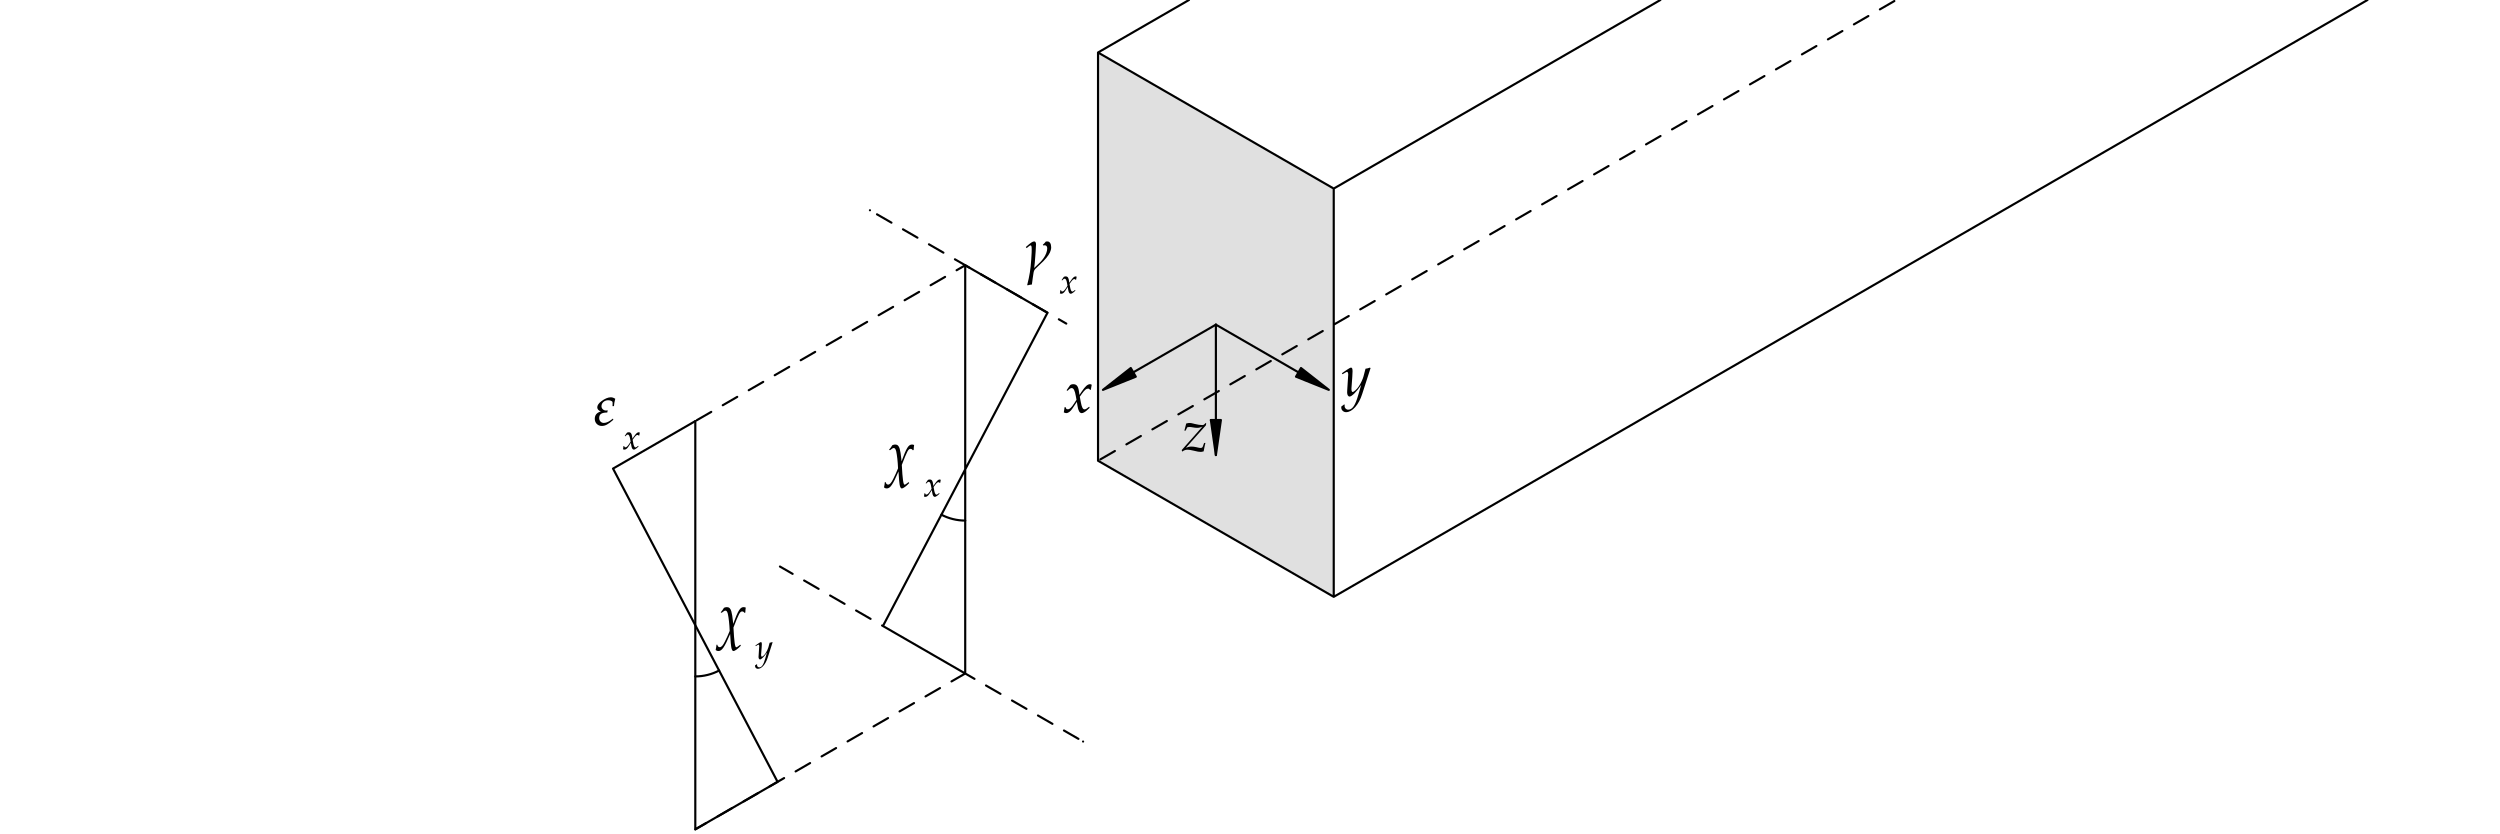
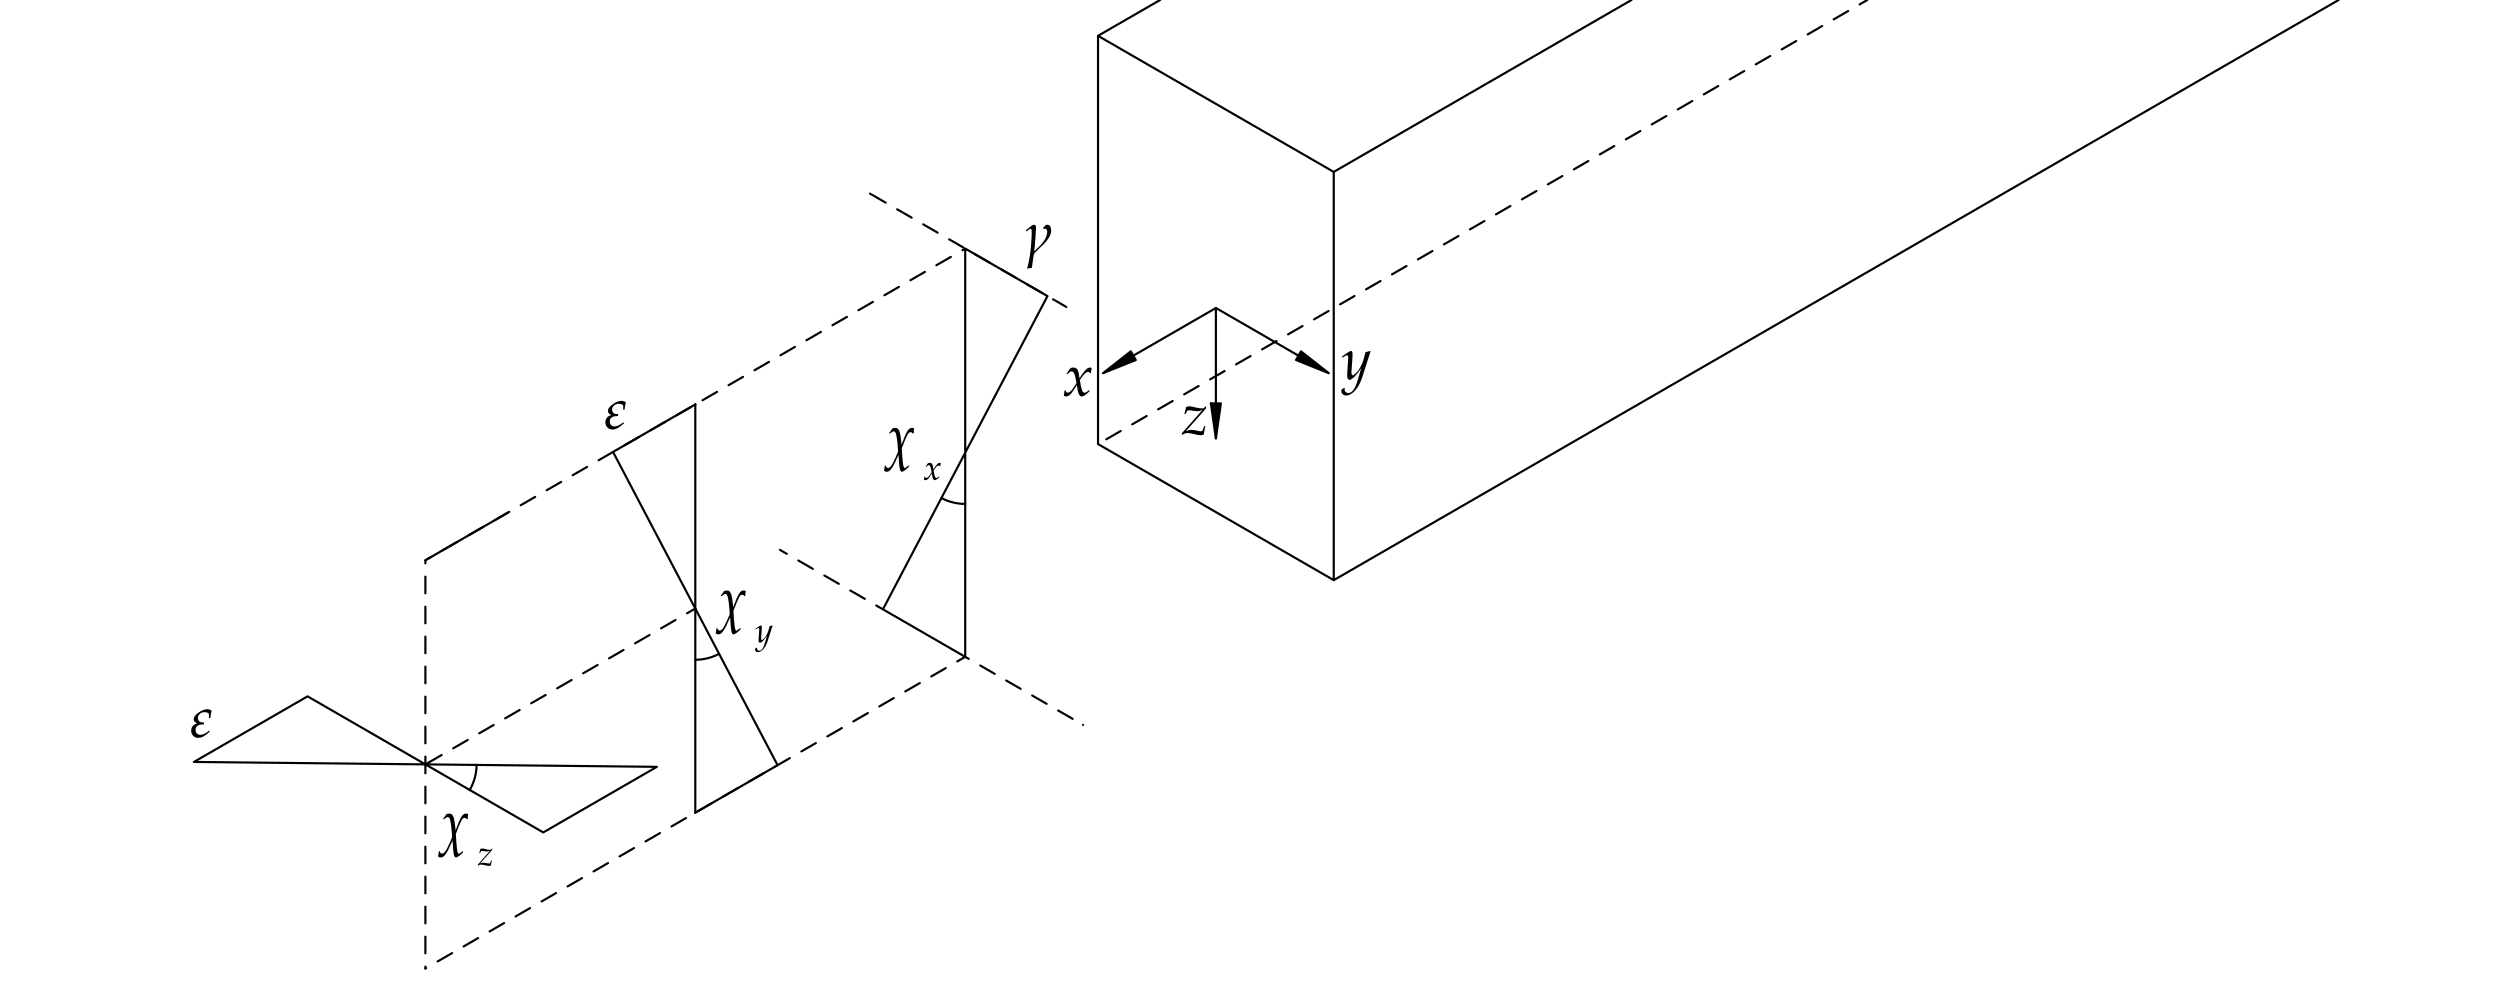
- <svg xmlns="http://www.w3.org/2000/svg" version="1.1" id="svg1" width="566.929" height="188.976" viewBox="0 0 566.929 188.976">
+ <svg xmlns="http://www.w3.org/2000/svg" version="1.1" id="svg1" width="566.929" height="222.992" viewBox="0 0 566.929 222.992">
  <defs id="defs1">
+     <clipPath clipPathUnits="userSpaceOnUse" id="clipPath2">
+       <path d="M -0.004,-0.002 V 167.246 H 425.201 V -0.002 H -0.004" transform="matrix(1,0,0,-1,-200.9979,93.32785)" clip-rule="evenodd" id="path2" />
+     </clipPath>
    <clipPath clipPathUnits="userSpaceOnUse" id="clipPath3">
-       <path d="M -0.004,-0.001 V 141.734 H 425.201 V -0.001 H -0.004" transform="matrix(1,0,0,-1,-200.9979,64.9814)" clip-rule="evenodd" id="path3" />
+       <path d="M -0.004,-0.002 V 167.246 H 425.201 V -0.002 H -0.004" transform="matrix(1,0,0,-1,-122.5266,62.11613)" clip-rule="evenodd" id="path3" />
    </clipPath>
    <clipPath clipPathUnits="userSpaceOnUse" id="clipPath4">
-       <path d="M -0.004,-0.001 V 141.734 H 425.201 V -0.001 H -0.004" transform="matrix(1,0,0,-1,-100.9544,69.45756)" clip-rule="evenodd" id="path4" />
+       <path d="M -0.004,-0.002 V 167.246 H 425.201 V -0.002 H -0.004" transform="matrix(1,0,0,-1,-128.4623,57.98227)" clip-rule="evenodd" id="path4" />
    </clipPath>
    <clipPath clipPathUnits="userSpaceOnUse" id="clipPath5">
-       <path d="M -0.004,-0.001 V 141.734 H 425.201 V -0.001 H -0.004" transform="matrix(1,0,0,-1,-105.91,65.3237)" clip-rule="evenodd" id="path5" />
+       <path d="M -0.004,-0.002 V 167.246 H 425.201 V -0.002 H -0.004" transform="matrix(1,0,0,-1,-228.1972,102.7413)" clip-rule="evenodd" id="path5" />
    </clipPath>
    <clipPath clipPathUnits="userSpaceOnUse" id="clipPath6">
-       <path d="M -0.004,-0.001 V 141.734 H 425.201 V -0.001 H -0.004" transform="matrix(1,0,0,-1,-122.5266,33.76967)" clip-rule="evenodd" id="path6" />
+       <path d="M -0.004,-0.002 V 167.246 H 425.201 V -0.002 H -0.004" transform="matrix(1,0,0,-1,-180.8377,99.92228)" clip-rule="evenodd" id="path6" />
    </clipPath>
    <clipPath clipPathUnits="userSpaceOnUse" id="clipPath7">
-       <path d="M -0.004,-0.001 V 141.734 H 425.201 V -0.001 H -0.004" transform="matrix(1,0,0,-1,-128.4623,29.63581)" clip-rule="evenodd" id="path7" />
+       <path d="M -0.004,-0.002 V 167.246 H 425.201 V -0.002 H -0.004" transform="matrix(1,0,0,-1,-151.16,89.77013)" clip-rule="evenodd" id="path7" />
    </clipPath>
    <clipPath clipPathUnits="userSpaceOnUse" id="clipPath8">
-       <path d="M -0.004,-0.001 V 141.734 H 425.201 V -0.001 H -0.004" transform="matrix(1,0,0,-1,-228.1972,74.39487)" clip-rule="evenodd" id="path8" />
+       <path d="M -0.004,-0.002 V 167.246 H 425.201 V -0.002 H -0.004" transform="matrix(1,0,0,-1,-157.0956,85.63627)" clip-rule="evenodd" id="path8" />
    </clipPath>
    <clipPath clipPathUnits="userSpaceOnUse" id="clipPath9">
-       <path d="M -0.004,-0.001 V 141.734 H 425.201 V -0.001 H -0.004" transform="matrix(1,0,0,-1,-180.8377,71.57581)" clip-rule="evenodd" id="path9" />
+       <path d="M -0.004,-0.002 V 167.246 H 425.201 V -0.002 H -0.004" transform="matrix(1,0,0,-1,-32.31106,41.92172)" clip-rule="evenodd" id="path9" />
    </clipPath>
    <clipPath clipPathUnits="userSpaceOnUse" id="clipPath10">
-       <path d="M -0.004,-0.001 V 141.734 H 425.201 V -0.001 H -0.004" transform="matrix(1,0,0,-1,-174.0952,95.96592)" clip-rule="evenodd" id="path10" />
+       <path d="M -0.004,-0.002 V 167.246 H 425.201 V -0.002 H -0.004" transform="matrix(1,0,0,-1,-102.7601,94.36583)" clip-rule="evenodd" id="path10" />
    </clipPath>
    <clipPath clipPathUnits="userSpaceOnUse" id="clipPath11">
-       <path d="M -0.004,-0.001 V 141.734 H 425.201 V -0.001 H -0.004" transform="matrix(1,0,0,-1,-180.2119,91.83207)" clip-rule="evenodd" id="path11" />
+       <path d="M -0.004,-0.002 V 167.246 H 425.201 V -0.002 H -0.004" transform="matrix(1,0,0,-1,-174.0952,124.3124)" clip-rule="evenodd" id="path11" />
    </clipPath>
    <clipPath clipPathUnits="userSpaceOnUse" id="clipPath12">
-       <path d="M -0.004,-0.001 V 141.734 H 425.201 V -0.001 H -0.004" transform="matrix(1,0,0,-1,-151.16,61.42367)" clip-rule="evenodd" id="path12" />
+       <path d="M -0.004,-0.002 V 167.246 H 425.201 V -0.002 H -0.004" transform="matrix(1,0,0,-1,-75.31207,24.17148)" clip-rule="evenodd" id="path12" />
    </clipPath>
    <clipPath clipPathUnits="userSpaceOnUse" id="clipPath13">
-       <path d="M -0.004,-0.001 V 141.734 H 425.201 V -0.001 H -0.004" transform="matrix(1,0,0,-1,-157.0956,57.28981)" clip-rule="evenodd" id="path13" />
+       <path d="M -0.004,-0.002 V 167.246 H 425.201 V -0.002 H -0.004" transform="matrix(1,0,0,-1,-81.24774,20.03762)" clip-rule="evenodd" id="path13" />
    </clipPath>
  </defs>
-   <g id="layer-MC0">
-     <path id="path1" d="M 186.752,132.804 V 63.37 l 40.088,-23.145 v 69.434 z" style="fill:#e0e0e0;fill-opacity:1;fill-rule:nonzero;stroke:none" transform="matrix(1.333333,0,0,-1.333333,0,188.976)" />
+   <g id="g1">
+     <path id="path1" d="m 188.143,92.52 2.455,1.417 m 1.964,1.134 2.455,1.417 m 1.964,1.134 2.455,1.417 m 1.964,1.134 2.455,1.417 m 1.964,1.134 2.455,1.417 m 1.964,1.134 2.455,1.417 m 1.964,1.134 2.455,1.417 m 1.964,1.134 2.455,1.417 m 1.964,1.134 2.455,1.417 m 1.964,1.134 2.455,1.417 m 1.964,1.134 2.455,1.417 m 1.964,1.134 2.455,1.417 m 1.964,1.134 2.455,1.417 m 1.964,1.134 2.455,1.417 m 1.964,1.134 2.455,1.417 m 1.964,1.134 2.455,1.417 m 1.964,1.134 2.455,1.417 m 1.964,1.134 2.455,1.417 m 1.964,1.134 2.455,1.417 m 1.964,1.134 2.455,1.417 m 1.964,1.134 2.455,1.417 m 1.964,1.134 2.455,1.417 m 1.964,1.134 2.455,1.417 m 1.964,1.134 2.455,1.417 m 1.964,1.134 2.455,1.417 m 1.964,1.134 2.455,1.417 m 1.964,1.134 2.455,1.417 m 1.964,1.134 2.455,1.417 m 1.964,1.134 2.455,1.417 m 1.964,1.134 1.284,0.742 M 186.752,91.717 v 0 69.434 m 40.088,-92.579 v 69.434 l -40.088,23.145 m 0,-69.434 40.088,-23.145 m -40.088,92.579 10.557,6.095 m 80.176,0 -50.645,-29.24 m 0,-69.434 170.908,98.674" style="fill:none;stroke:#000000;stroke-width:0.368;stroke-linecap:round;stroke-linejoin:round;stroke-miterlimit:10;stroke-dasharray:none;stroke-opacity:1" transform="matrix(1.333333,0,0,-1.333333,0,222.992)" />
+     <text id="text1" xml:space="preserve" transform="matrix(1.333333,0,0,1.333333,267.9971,98.55487)" clip-path="url(#clipPath2)">
+       <tspan style="font-style:italic;font-variant:normal;font-weight:normal;font-stretch:normal;font-size:10.007px;font-family:'Palatino Linotype';writing-mode:lr-tb;fill:#000000;fill-opacity:1;fill-rule:nonzero;stroke:none" x="0" y="0" id="tspan1">z</tspan>
+     </text>
+     <text id="text2" xml:space="preserve" transform="matrix(1.333333,0,0,1.333333,163.3688,140.1705)" clip-path="url(#clipPath3)">
+       <tspan style="font-style:italic;font-variant:normal;font-weight:normal;font-stretch:normal;font-size:10.007px;font-family:'Palatino Linotype';writing-mode:lr-tb;fill:#000000;fill-opacity:1;fill-rule:nonzero;stroke:none" x="0" y="0" id="tspan2">χ</tspan>
+     </text>
+     <text id="text3" xml:space="preserve" transform="matrix(1.333333,0,0,1.333333,171.283,145.6823)" clip-path="url(#clipPath4)">
+       <tspan style="font-style:italic;font-variant:normal;font-weight:normal;font-stretch:normal;font-size:6.004px;font-family:'Palatino Linotype';writing-mode:lr-tb;fill:#000000;fill-opacity:1;fill-rule:nonzero;stroke:none" x="0" y="0" id="tspan3">y</tspan>
+     </text>
+     <text id="text4" xml:space="preserve" transform="matrix(1.333333,0,0,1.333333,304.2629,86.00356)" clip-path="url(#clipPath5)">
+       <tspan style="font-style:italic;font-variant:normal;font-weight:normal;font-stretch:normal;font-size:10.007px;font-family:'Palatino Linotype';writing-mode:lr-tb;fill:#000000;fill-opacity:1;fill-rule:nonzero;stroke:none" x="0" y="0" id="tspan4">y</tspan>
+     </text>
+     <text id="text5" xml:space="preserve" transform="matrix(1.333333,0,0,1.333333,241.1169,89.76229)" clip-path="url(#clipPath6)">
+       <tspan style="font-style:italic;font-variant:normal;font-weight:normal;font-stretch:normal;font-size:10.007px;font-family:'Palatino Linotype';writing-mode:lr-tb;fill:#000000;fill-opacity:1;fill-rule:nonzero;stroke:none" x="0" y="0" id="tspan5">x</tspan>
+     </text>
+     <text id="text6" xml:space="preserve" transform="matrix(1.333333,0,0,1.333333,201.5466,103.2985)" clip-path="url(#clipPath7)">
+       <tspan style="font-style:italic;font-variant:normal;font-weight:normal;font-stretch:normal;font-size:10.007px;font-family:'Palatino Linotype';writing-mode:lr-tb;fill:#000000;fill-opacity:1;fill-rule:nonzero;stroke:none" x="0" y="0" id="tspan6">χ</tspan>
+     </text>
+     <text id="text7" xml:space="preserve" transform="matrix(1.333333,0,0,1.333333,209.4608,108.8103)" clip-path="url(#clipPath8)">
+       <tspan style="font-style:italic;font-variant:normal;font-weight:normal;font-stretch:normal;font-size:6.004px;font-family:'Palatino Linotype';writing-mode:lr-tb;fill:#000000;fill-opacity:1;fill-rule:nonzero;stroke:none" x="0" y="0" id="tspan7">x</tspan>
+     </text>
+     <text id="text8" xml:space="preserve" transform="matrix(1.333333,0,0,1.333333,43.08141,167.0964)" clip-path="url(#clipPath9)">
+       <tspan style="font-style:italic;font-variant:normal;font-weight:normal;font-stretch:normal;font-size:10.007px;font-family:'Palatino Linotype';writing-mode:lr-tb;fill:#000000;fill-opacity:1;fill-rule:nonzero;stroke:none" x="0" y="0" id="tspan8">ε</tspan>
+     </text>
+     <text id="text9" xml:space="preserve" transform="matrix(1.333333,0,0,1.333333,137.0135,97.17089)" clip-path="url(#clipPath10)">
+       <tspan style="font-style:italic;font-variant:normal;font-weight:normal;font-stretch:normal;font-size:10.007px;font-family:'Palatino Linotype';writing-mode:lr-tb;fill:#000000;fill-opacity:1;fill-rule:nonzero;stroke:none" x="0" y="0" id="tspan9">ε</tspan>
+     </text>
+     <text id="text10" xml:space="preserve" transform="matrix(1.333333,0,0,1.333333,232.127,57.24216)" clip-path="url(#clipPath11)">
+       <tspan style="font-style:italic;font-variant:normal;font-weight:normal;font-stretch:normal;font-size:10.007px;font-family:'Palatino Linotype';writing-mode:lr-tb;fill:#000000;fill-opacity:1;fill-rule:nonzero;stroke:none" x="0" y="0" id="tspan10">γ</tspan>
+     </text>
+     <text id="text11" xml:space="preserve" transform="matrix(1.333333,0,0,1.333333,100.4161,190.7634)" clip-path="url(#clipPath12)">
+       <tspan style="font-style:italic;font-variant:normal;font-weight:normal;font-stretch:normal;font-size:10.007px;font-family:'Palatino Linotype';writing-mode:lr-tb;fill:#000000;fill-opacity:1;fill-rule:nonzero;stroke:none" x="0" y="0" id="tspan11">χ</tspan>
+     </text>
+     <text id="text12" xml:space="preserve" transform="matrix(1.333333,0,0,1.333333,108.3303,196.2752)" clip-path="url(#clipPath13)">
+       <tspan style="font-style:italic;font-variant:normal;font-weight:normal;font-stretch:normal;font-size:6.004px;font-family:'Palatino Linotype';writing-mode:lr-tb;fill:#000000;fill-opacity:1;fill-rule:nonzero;stroke:none" x="0" y="0" id="tspan12">z</tspan>
+     </text>
+     <path id="path14" d="m 118.256,29.026 13.993,8.079 -27.986,53.277 13.993,8.079" style="fill:none;stroke:#000000;stroke-width:0.368;stroke-linecap:round;stroke-linejoin:round;stroke-miterlimit:10;stroke-dasharray:none;stroke-opacity:1" transform="matrix(1.333333,0,0,-1.333333,0,222.992)" />
+     <path id="path15" d="m 160.113,82.537 c 1.249,-0.656 2.639,-0.999 4.05,-0.999" style="fill:none;stroke:#000000;stroke-width:0.368;stroke-linecap:round;stroke-linejoin:round;stroke-miterlimit:10;stroke-dasharray:none;stroke-opacity:1" transform="matrix(1.333333,0,0,-1.333333,0,222.992)" />
+     <path id="path16" d="m 118.256,55.034 c 1.411,0 2.801,0.343 4.05,0.999" style="fill:none;stroke:#000000;stroke-width:0.368;stroke-linecap:round;stroke-linejoin:round;stroke-miterlimit:10;stroke-dasharray:none;stroke-opacity:1" transform="matrix(1.333333,0,0,-1.333333,0,222.992)" />
+     <path id="path17" d="m 178.155,116.885 -13.993,8.079 m -44.67,-25.79 2.455,1.417 m 1.964,1.134 2.455,1.417 m 1.964,1.134 2.455,1.417 m 1.964,1.134 2.455,1.417 m 1.964,1.134 2.455,1.417 m 1.964,1.134 2.455,1.417 m 1.964,1.134 2.455,1.417 m 1.964,1.134 2.455,1.417 m 1.964,1.134 2.455,1.417 m 1.964,1.134 2.455,1.417 m 1.964,1.134 0.482,0.278 M 118.256,98.46 v 0 m 45.906,26.504 v 0 m 0,-69.434 -13.993,8.079 m -31.542,-34.368 2.455,1.417 m 1.964,1.134 2.455,1.417 m 1.964,1.134 2.455,1.417 m 1.964,1.134 2.455,1.417 m 1.964,1.134 2.455,1.417 m 1.964,1.134 2.455,1.417 m 1.964,1.134 2.455,1.417 m 1.964,1.134 2.455,1.417 m 1.964,1.134 2.455,1.417 m 1.964,1.134 2.455,1.417 m 1.964,1.134 1.347,0.778 M 118.256,29.026 v 0 m 45.906,26.504 v 0 m 0,69.434 V 55.53 m 13.993,61.356 -27.986,-53.277 M 118.256,98.46 V 29.026 m 14.398,44.695 1.168,-0.674 m 1.964,-1.134 2.455,-1.417 m 1.964,-1.134 2.455,-1.417 m 1.964,-1.134 2.455,-1.417 m 1.964,-1.134 2.455,-1.417 m 1.964,-1.134 2.455,-1.417 m 1.964,-1.134 2.455,-1.417 m 1.964,-1.134 2.455,-1.417 m 1.964,-1.134 2.455,-1.417 m 1.964,-1.134 2.455,-1.417 m 1.964,-1.134 2.455,-1.417 m 1.964,-1.134 2.455,-1.417 m -49.775,28.737 v 0 m 51.552,-29.764 v 0 m 22.589,70.904 V 92.684 m 0,5.953 v 0.425 m 0,-6.378 v 0 l 0.85,5.953 h -1.701" style="fill:none;stroke:#000000;stroke-width:0.368;stroke-linecap:round;stroke-linejoin:round;stroke-miterlimit:10;stroke-dasharray:none;stroke-opacity:1" transform="matrix(1.333333,0,0,-1.333333,0,222.992)" />
+     <path id="path18" d="m 205.945,98.637 0.85,-5.953" style="fill:none;stroke:#000000;stroke-width:0.368;stroke-linecap:round;stroke-linejoin:round;stroke-miterlimit:10;stroke-dasharray:none;stroke-opacity:1" transform="matrix(1.333333,0,0,-1.333333,0,222.992)" />
+     <path id="path19" d="m 205.945,98.637 0.85,-5.953 0.85,5.953 z" style="fill:#000000;fill-opacity:1;fill-rule:nonzero;stroke:none" transform="matrix(1.333333,0,0,-1.333333,0,222.992)" />
+     <path id="path20" d="m 206.796,114.861 19.206,-11.088 m -5.155,2.976 -0.368,0.213 m 5.523,-3.189 v 0 l -4.73,3.713 -0.85,-1.473 5.58,-2.24" style="fill:none;stroke:#000000;stroke-width:0.368;stroke-linecap:round;stroke-linejoin:round;stroke-miterlimit:10;stroke-dasharray:none;stroke-opacity:1" transform="matrix(1.333333,0,0,-1.333333,0,222.992)" />
+     <path id="path21" d="m 220.421,106.013 5.58,-2.24 -4.73,3.713 z" style="fill:#000000;fill-opacity:1;fill-rule:nonzero;stroke:none" transform="matrix(1.333333,0,0,-1.333333,0,222.992)" />
+     <path id="path22" d="M 206.796,114.861 187.59,103.773 m 5.155,2.976 0.368,0.213 m -5.523,-3.189 v 0 l 5.58,2.24 -0.85,1.473 -4.73,-3.713" style="fill:none;stroke:#000000;stroke-width:0.368;stroke-linecap:round;stroke-linejoin:round;stroke-miterlimit:10;stroke-dasharray:none;stroke-opacity:1" transform="matrix(1.333333,0,0,-1.333333,0,222.992)" />
+     <path id="path23" d="m 192.32,107.486 -4.73,-3.713 5.58,2.24 z" style="fill:#000000;fill-opacity:1;fill-rule:nonzero;stroke:none" transform="matrix(1.333333,0,0,-1.333333,0,222.992)" />
+     <path id="path24" d="m 148.177,134.193 2.455,-1.417 m 1.964,-1.134 2.455,-1.417 m 1.964,-1.134 2.455,-1.417 m 1.964,-1.134 2.455,-1.417 m 1.964,-1.134 2.455,-1.417 m 1.964,-1.134 2.455,-1.417 m 1.964,-1.134 2.455,-1.417 m 1.964,-1.134 2.238,-1.292 m -33.386,19.276 v 0 m 33.386,-19.276 v 0 M 72.663,37.42 l 2.455,1.417 m 1.964,1.134 2.455,1.417 m 1.964,1.134 2.455,1.417 m 1.964,1.134 2.455,1.417 m 1.964,1.134 2.455,1.417 m 1.964,1.134 2.455,1.417 m 1.964,1.134 2.455,1.417 m 1.964,1.134 2.455,1.417 m 1.964,1.134 2.455,1.417 m 1.964,1.134 2.455,1.417 m 1.964,1.134 1.406,0.812 M 72.35,37.239 v 0 m 45.906,26.504 v 0 m -45.906,8.213 0.991,0.572 m 1.964,1.134 2.455,1.417 m 1.964,1.134 2.455,1.417 m 1.964,1.134 2.455,1.417 m 1.964,1.134 2.455,1.417 m 1.964,1.134 2.455,1.417 m 1.964,1.134 2.455,1.417 m 1.964,1.134 2.455,1.417 m 1.964,1.134 2.455,1.417 m 1.964,1.134 2.455,1.417 m 1.964,1.134 2.455,1.417 M 72.35,71.956 v 0 m 45.906,26.504 v 0 M 72.35,2.522 72.476,2.594 m 1.964,1.134 2.455,1.417 m 1.964,1.134 2.455,1.417 m 1.964,1.134 2.455,1.417 m 1.964,1.134 2.455,1.417 m 1.964,1.134 2.455,1.417 m 1.964,1.134 2.455,1.417 m 1.964,1.134 2.455,1.417 m 1.964,1.134 2.455,1.417 m 1.964,1.134 2.455,1.417 m 1.964,1.134 2.455,1.417 M 72.35,2.522 v 0 m 45.906,26.504 v 0 M 72.35,2.522 v 0.313" style="fill:none;stroke:#000000;stroke-width:0.368;stroke-linecap:round;stroke-linejoin:round;stroke-miterlimit:10;stroke-dasharray:none;stroke-opacity:1" transform="matrix(1.333333,0,0,-1.333333,0,222.992)" />
+     <path id="path25" d="m 72.35,5.102 v 2.835 m 0,2.268 v 2.835 m 0,2.268 v 2.835 m 0,2.268 v 2.835 m 0,2.268 v 2.835 m 0,2.268 v 2.835 m 0,2.268 v 2.835 m 0,2.268 v 2.835 m 0,2.268 v 2.835 m 0,2.268 v 2.835 m 0,2.268 v 2.835 m 0,2.268 V 64.063 m 0,2.268 v 2.835 m 0,2.268 v 0.523 m 0,-69.434 v 0 m 0,69.434 v 0 M 86.343,80.035 72.35,71.956 M 92.394,25.667 52.306,48.811 M 92.394,25.667 111.718,36.823 M 32.982,37.655 52.306,48.811 M 32.982,37.655 111.718,36.823" style="fill:none;stroke:#000000;stroke-width:0.368;stroke-linecap:round;stroke-linejoin:round;stroke-miterlimit:10;stroke-dasharray:none;stroke-opacity:1" transform="matrix(1.333333,0,0,-1.333333,0,222.992)" />
+     <path id="path26" d="m 79.892,32.885 c 0.749,1.297 1.15,2.765 1.166,4.263" style="fill:none;stroke:#000000;stroke-width:0.368;stroke-linecap:round;stroke-linejoin:round;stroke-miterlimit:10;stroke-dasharray:none;stroke-opacity:1" transform="matrix(1.333333,0,0,-1.333333,0,222.992)" />
  </g>
-   <path id="path2" d="m 187.161,63.607 2.455,1.417 m 1.964,1.134 2.455,1.417 m 1.964,1.134 2.455,1.417 m 1.964,1.134 2.455,1.417 m 1.964,1.134 2.455,1.417 m 1.964,1.134 2.455,1.417 m 1.964,1.134 2.455,1.417 m 1.964,1.134 2.455,1.417 m 1.964,1.134 2.455,1.417 m 1.964,1.134 2.455,1.417 m 1.964,1.134 2.455,1.417 m 1.964,1.134 2.455,1.417 m 1.964,1.134 2.455,1.417 m 1.964,1.134 2.455,1.417 m 1.964,1.134 2.455,1.417 m 1.964,1.134 2.455,1.417 m 1.964,1.134 2.455,1.417 m 1.964,1.134 2.455,1.417 m 1.964,1.134 2.455,1.417 m 1.964,1.134 2.455,1.417 m 1.964,1.134 2.455,1.417 m 1.964,1.134 2.455,1.417 m 1.964,1.134 2.455,1.417 m 1.964,1.134 2.455,1.417 m 1.964,1.134 2.455,1.417 m 1.964,1.134 2.455,1.417 m 1.964,1.134 2.455,1.417 m 1.964,1.134 2.455,1.417 m 1.964,1.134 2.455,1.417 m 1.964,1.134 2.455,1.417 m 1.964,1.134 2.455,1.417 M 186.752,63.37 v 0 69.434 m 40.088,-92.579 v 69.434 l -40.088,23.145 m 0,-69.434 40.088,-23.145 m -40.088,92.579 15.466,8.929 m 80.176,0 -55.554,-32.074 m 0,-69.434 175.818,101.508" style="fill:none;stroke:#000000;stroke-width:0.368;stroke-linecap:round;stroke-linejoin:round;stroke-miterlimit:10;stroke-dasharray:none;stroke-opacity:1" transform="matrix(1.333333,0,0,-1.333333,0,188.976)" />
-   <text id="text2" xml:space="preserve" transform="matrix(1.333333,0,0,1.333333,267.9971,102.3341)" clip-path="url(#clipPath3)">
-     <tspan style="font-style:italic;font-variant:normal;font-weight:normal;font-stretch:normal;font-size:10.007px;font-family:'Palatino Linotype';writing-mode:lr-tb;fill:#000000;fill-opacity:1;fill-rule:nonzero;stroke:none" x="0" y="0" id="tspan2">z</tspan>
-   </text>
-   <text id="text3" xml:space="preserve" transform="matrix(1.333333,0,0,1.333333,134.6058,96.36592)" clip-path="url(#clipPath4)">
-     <tspan style="font-style:italic;font-variant:normal;font-weight:normal;font-stretch:normal;font-size:10.007px;font-family:'Palatino Linotype';writing-mode:lr-tb;fill:#000000;fill-opacity:1;fill-rule:nonzero;stroke:none" x="0" y="0" id="tspan3">ε</tspan>
-   </text>
-   <text id="text4" xml:space="preserve" transform="matrix(1.333333,0,0,1.333333,141.2133,101.8777)" clip-path="url(#clipPath5)">
-     <tspan style="font-style:italic;font-variant:normal;font-weight:normal;font-stretch:normal;font-size:6.004px;font-family:'Palatino Linotype';writing-mode:lr-tb;fill:#000000;fill-opacity:1;fill-rule:nonzero;stroke:none" x="0" y="0" id="tspan4">x</tspan>
-   </text>
-   <text id="text5" xml:space="preserve" transform="matrix(1.333333,0,0,1.333333,163.3688,143.9498)" clip-path="url(#clipPath6)">
-     <tspan style="font-style:italic;font-variant:normal;font-weight:normal;font-stretch:normal;font-size:10.007px;font-family:'Palatino Linotype';writing-mode:lr-tb;fill:#000000;fill-opacity:1;fill-rule:nonzero;stroke:none" x="0" y="0" id="tspan5">χ</tspan>
-   </text>
-   <text id="text6" xml:space="preserve" transform="matrix(1.333333,0,0,1.333333,171.283,149.4616)" clip-path="url(#clipPath7)">
-     <tspan style="font-style:italic;font-variant:normal;font-weight:normal;font-stretch:normal;font-size:6.004px;font-family:'Palatino Linotype';writing-mode:lr-tb;fill:#000000;fill-opacity:1;fill-rule:nonzero;stroke:none" x="0" y="0" id="tspan6">y</tspan>
-   </text>
-   <text id="text7" xml:space="preserve" transform="matrix(1.333333,0,0,1.333333,304.2629,89.78284)" clip-path="url(#clipPath8)">
-     <tspan style="font-style:italic;font-variant:normal;font-weight:normal;font-stretch:normal;font-size:10.007px;font-family:'Palatino Linotype';writing-mode:lr-tb;fill:#000000;fill-opacity:1;fill-rule:nonzero;stroke:none" x="0" y="0" id="tspan7">y</tspan>
-   </text>
-   <text id="text8" xml:space="preserve" transform="matrix(1.333333,0,0,1.333333,241.1169,93.54159)" clip-path="url(#clipPath9)">
-     <tspan style="font-style:italic;font-variant:normal;font-weight:normal;font-stretch:normal;font-size:10.007px;font-family:'Palatino Linotype';writing-mode:lr-tb;fill:#000000;fill-opacity:1;fill-rule:nonzero;stroke:none" x="0" y="0" id="tspan8">x</tspan>
-   </text>
-   <text id="text9" xml:space="preserve" transform="matrix(1.333333,0,0,1.333333,232.127,61.02144)" clip-path="url(#clipPath10)">
-     <tspan style="font-style:italic;font-variant:normal;font-weight:normal;font-stretch:normal;font-size:10.007px;font-family:'Palatino Linotype';writing-mode:lr-tb;fill:#000000;fill-opacity:1;fill-rule:nonzero;stroke:none" x="0" y="0" id="tspan9">γ</tspan>
-   </text>
-   <text id="text10" xml:space="preserve" transform="matrix(1.333333,0,0,1.333333,240.2825,66.53324)" clip-path="url(#clipPath11)">
-     <tspan style="font-style:italic;font-variant:normal;font-weight:normal;font-stretch:normal;font-size:6.004px;font-family:'Palatino Linotype';writing-mode:lr-tb;fill:#000000;fill-opacity:1;fill-rule:nonzero;stroke:none" x="0" y="0" id="tspan10">x</tspan>
-   </text>
-   <text id="text11" xml:space="preserve" transform="matrix(1.333333,0,0,1.333333,201.5466,107.0778)" clip-path="url(#clipPath12)">
-     <tspan style="font-style:italic;font-variant:normal;font-weight:normal;font-stretch:normal;font-size:10.007px;font-family:'Palatino Linotype';writing-mode:lr-tb;fill:#000000;fill-opacity:1;fill-rule:nonzero;stroke:none" x="0" y="0" id="tspan11">χ</tspan>
-   </text>
-   <text id="text12" xml:space="preserve" transform="matrix(1.333333,0,0,1.333333,209.4608,112.5896)" clip-path="url(#clipPath13)">
-     <tspan style="font-style:italic;font-variant:normal;font-weight:normal;font-stretch:normal;font-size:6.004px;font-family:'Palatino Linotype';writing-mode:lr-tb;fill:#000000;fill-opacity:1;fill-rule:nonzero;stroke:none" x="0" y="0" id="tspan12">x</tspan>
-   </text>
-   <path id="path14" d="m 118.256,0.679 13.993,8.079 -27.986,53.277 13.993,8.079" style="fill:none;stroke:#000000;stroke-width:0.368;stroke-linecap:round;stroke-linejoin:round;stroke-miterlimit:10;stroke-dasharray:none;stroke-opacity:1" transform="matrix(1.333333,0,0,-1.333333,0,188.976)" />
-   <path id="path15" d="m 160.113,54.191 c 1.249,-0.656 2.639,-0.999 4.05,-0.999" style="fill:none;stroke:#000000;stroke-width:0.368;stroke-linecap:round;stroke-linejoin:round;stroke-miterlimit:10;stroke-dasharray:none;stroke-opacity:1" transform="matrix(1.333333,0,0,-1.333333,0,188.976)" />
-   <path id="path16" d="m 118.256,26.688 c 1.411,0 2.801,0.343 4.05,0.999" style="fill:none;stroke:#000000;stroke-width:0.368;stroke-linecap:round;stroke-linejoin:round;stroke-miterlimit:10;stroke-dasharray:none;stroke-opacity:1" transform="matrix(1.333333,0,0,-1.333333,0,188.976)" />
-   <path id="path17" d="m 178.155,88.539 -13.993,8.079 m -45.652,-26.357 2.455,1.417 m 1.964,1.134 2.455,1.417 m 1.964,1.134 2.455,1.417 m 1.964,1.134 2.455,1.417 m 1.964,1.134 2.455,1.417 m 1.964,1.134 2.455,1.417 m 1.964,1.134 2.455,1.417 m 1.964,1.134 2.455,1.417 m 1.964,1.134 2.455,1.417 m 1.964,1.134 2.455,1.417 m 1.964,1.134 1.464,0.845 M 118.256,70.114 v 0 m 45.906,26.504 v 0 m 0,-69.434 -13.993,8.079 M 118.256,0.679 l 1.844,1.065 m 1.964,1.134 2.455,1.417 m 1.964,1.134 2.455,1.417 m 1.964,1.134 2.455,1.417 m 1.964,1.134 2.455,1.417 m 1.964,1.134 2.455,1.417 m 1.964,1.134 2.455,1.417 m 1.964,1.134 2.455,1.417 m 1.964,1.134 2.455,1.417 m 1.964,1.134 2.455,1.417 m 1.964,1.134 2.329,1.345 M 118.256,0.679 v 0 m 45.906,26.504 v 0 m 0,69.434 V 27.183 M 178.155,88.539 150.17,35.262 M 118.256,70.114 V 0.679 m 14.398,44.695 2.15,-1.241 m 1.964,-1.134 2.455,-1.417 m 1.964,-1.134 2.455,-1.417 m 1.964,-1.134 2.455,-1.417 m 1.964,-1.134 2.455,-1.417 m 1.964,-1.134 2.455,-1.417 m 1.964,-1.134 2.455,-1.417 m 1.964,-1.134 2.455,-1.417 m 1.964,-1.134 2.455,-1.417 m 1.964,-1.134 2.455,-1.417 m 1.964,-1.134 2.455,-1.417 m 1.964,-1.134 2.455,-1.417 m -50.757,29.304 v 0 m 51.552,-29.764 v 0 m 22.589,70.904 V 64.338 m 0,5.953 v 0.425 m 0,-6.378 v 0 l 0.85,5.953 h -1.701" style="fill:none;stroke:#000000;stroke-width:0.368;stroke-linecap:round;stroke-linejoin:round;stroke-miterlimit:10;stroke-dasharray:none;stroke-opacity:1" transform="matrix(1.333333,0,0,-1.333333,0,188.976)" />
-   <path id="path18" d="m 205.945,70.291 0.85,-5.953" style="fill:none;stroke:#000000;stroke-width:0.368;stroke-linecap:round;stroke-linejoin:round;stroke-miterlimit:10;stroke-dasharray:none;stroke-opacity:1" transform="matrix(1.333333,0,0,-1.333333,0,188.976)" />
-   <path id="path19" d="m 205.945,70.291 0.85,-5.953 0.85,5.953 z" style="fill:#000000;fill-opacity:1;fill-rule:nonzero;stroke:none" transform="matrix(1.333333,0,0,-1.333333,0,188.976)" />
-   <path id="path20" d="m 206.796,86.515 19.206,-11.088 m -5.155,2.976 -0.368,0.213 m 5.523,-3.189 v 0 l -4.73,3.713 -0.85,-1.473 5.58,-2.24" style="fill:none;stroke:#000000;stroke-width:0.368;stroke-linecap:round;stroke-linejoin:round;stroke-miterlimit:10;stroke-dasharray:none;stroke-opacity:1" transform="matrix(1.333333,0,0,-1.333333,0,188.976)" />
-   <path id="path21" d="m 220.421,77.666 5.58,-2.24 -4.73,3.713 z" style="fill:#000000;fill-opacity:1;fill-rule:nonzero;stroke:none" transform="matrix(1.333333,0,0,-1.333333,0,188.976)" />
-   <path id="path22" d="M 206.796,86.515 187.59,75.426 m 5.155,2.976 0.368,0.213 m -5.523,-3.189 v 0 l 5.58,2.24 -0.85,1.473 -4.73,-3.713" style="fill:none;stroke:#000000;stroke-width:0.368;stroke-linecap:round;stroke-linejoin:round;stroke-miterlimit:10;stroke-dasharray:none;stroke-opacity:1" transform="matrix(1.333333,0,0,-1.333333,0,188.976)" />
-   <path id="path23" d="m 192.32,79.139 -4.73,-3.713 5.58,2.24 z" style="fill:#000000;fill-opacity:1;fill-rule:nonzero;stroke:none" transform="matrix(1.333333,0,0,-1.333333,0,188.976)" />
-   <path id="path24" d="m 149.159,105.28 2.455,-1.417 m 1.964,-1.134 2.455,-1.417 m 1.964,-1.134 2.455,-1.417 m 1.964,-1.134 2.455,-1.417 m 1.964,-1.134 2.455,-1.417 m 1.964,-1.134 2.455,-1.417 m 1.964,-1.134 2.455,-1.417 m 1.964,-1.134 1.256,-0.725 M 147.96,105.972 v 0 m 33.386,-19.276 v 0" style="fill:none;stroke:#000000;stroke-width:0.368;stroke-linecap:round;stroke-linejoin:round;stroke-miterlimit:10;stroke-dasharray:none;stroke-opacity:1" transform="matrix(1.333333,0,0,-1.333333,0,188.976)" />
</svg>
